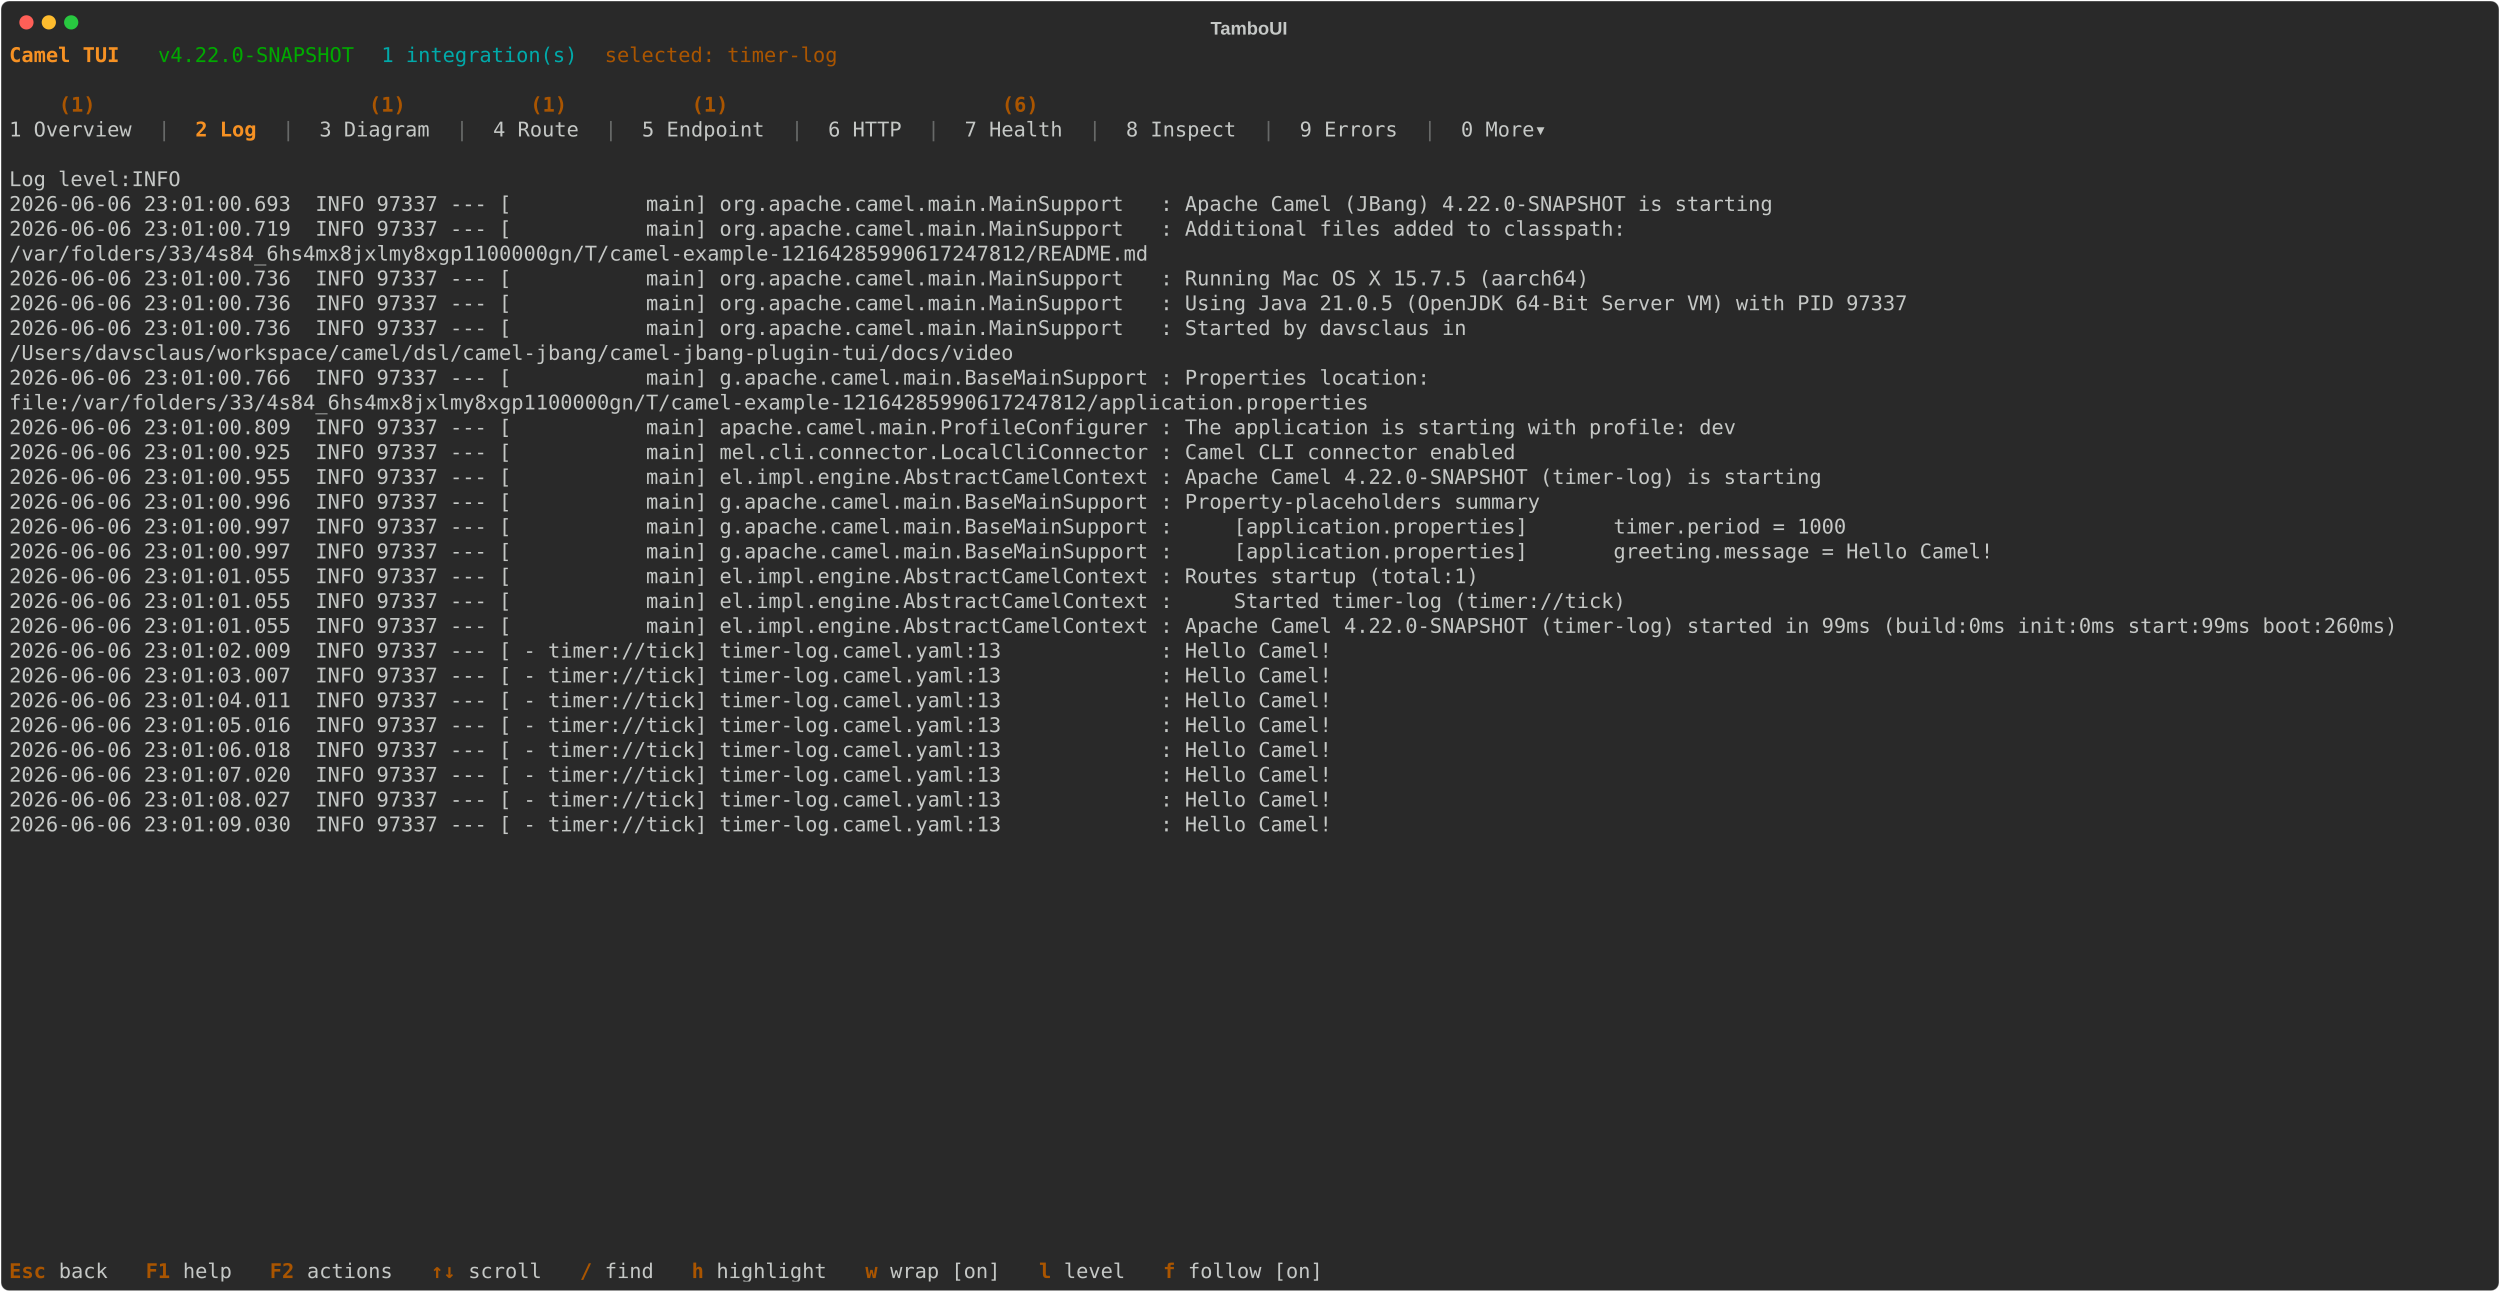
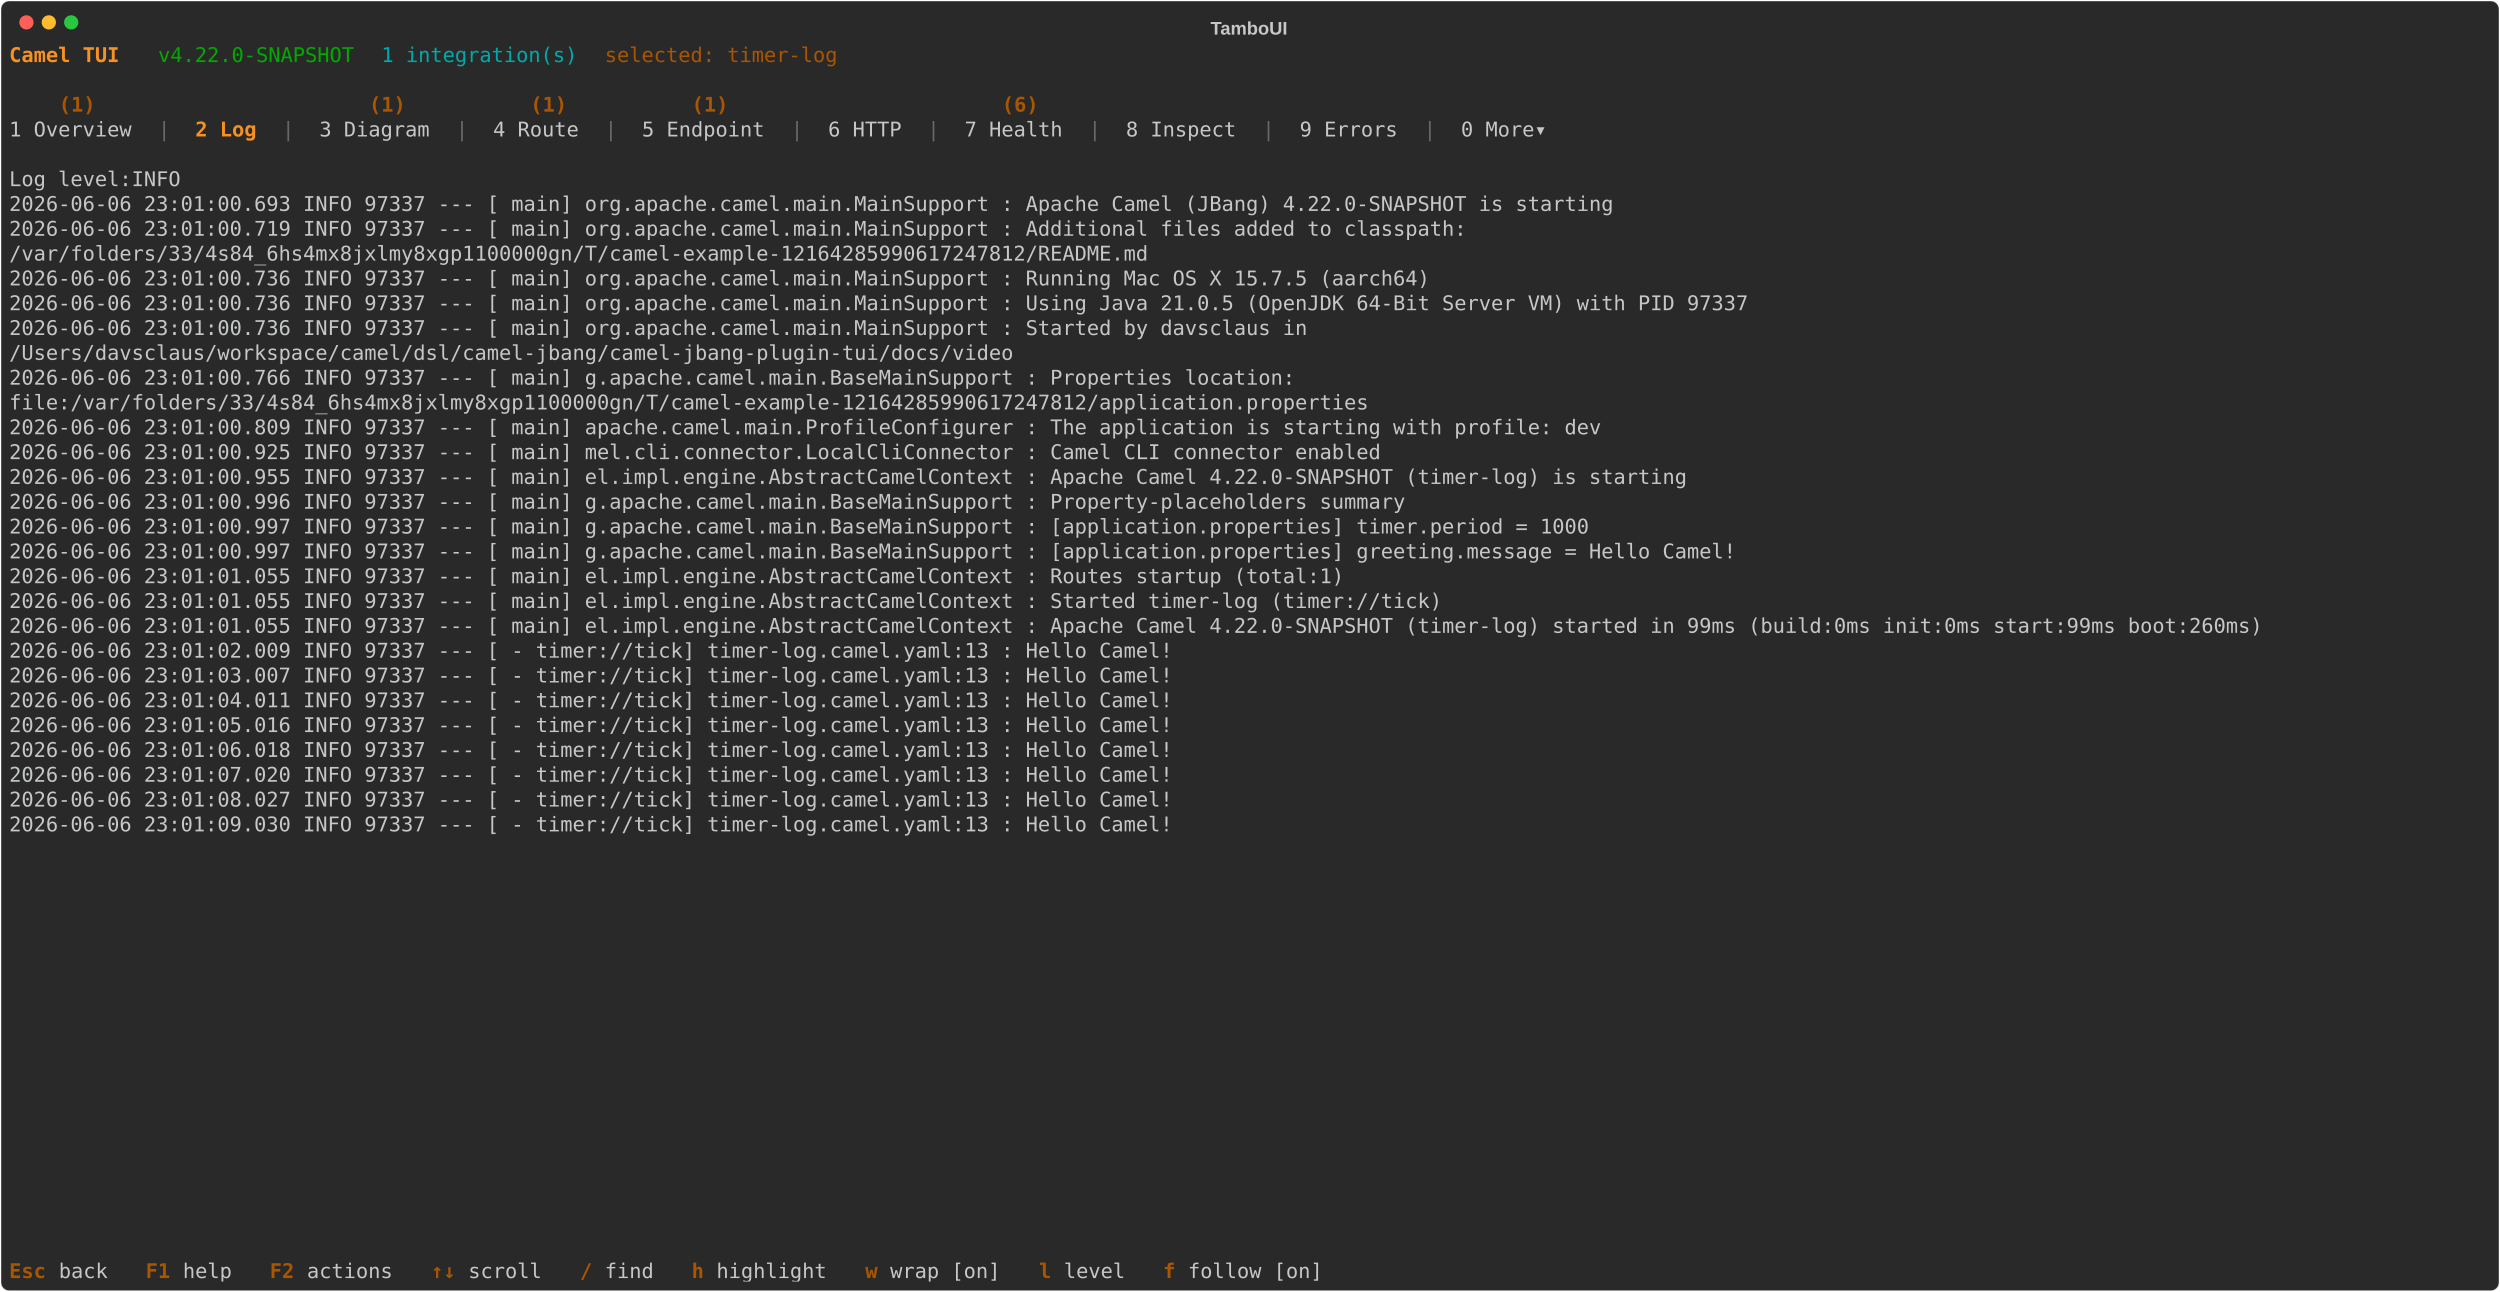
<svg xmlns="http://www.w3.org/2000/svg" class="rich-terminal" viewBox="0 0 2458 1270">
-   <style>    @font-face {        font-family: "Fira Code";        src: local("FiraCode-Regular"),                url("https://cdnjs.cloudflare.com/ajax/libs/firacode/6.2.0/woff2/FiraCode-Regular.woff2") format("woff2"),                url("https://cdnjs.cloudflare.com/ajax/libs/firacode/6.2.0/woff/FiraCode-Regular.woff") format("woff");        font-style: normal;        font-weight: 400;    }    @font-face {        font-family: "Fira Code";        src: local("FiraCode-Bold"),                url("https://cdnjs.cloudflare.com/ajax/libs/firacode/6.2.0/woff2/FiraCode-Bold.woff2") format("woff2"),                url("https://cdnjs.cloudflare.com/ajax/libs/firacode/6.2.0/woff/FiraCode-Bold.woff") format("woff");        font-style: bold;        font-weight: 700;    }    .terminal-1500048252-matrix {        font-family: Fira Code, monospace;        font-size: 20px;        line-height: 24.4px;        font-variant-east-asian: full-width;    }    .terminal-1500048252-title {        font-size: 18px;        font-weight: bold;        font-family: arial;    }    .terminal-1500048252-r1 { fill: #f69123;font-weight: bold }.terminal-1500048252-r2 { fill: #c5c8c6 }.terminal-1500048252-r3 { fill: #00aa00 }.terminal-1500048252-r4 { fill: #00aaaa }.terminal-1500048252-r5 { fill: #aa5500 }.terminal-1500048252-r6 { fill: #aa5500;font-weight: bold }.terminal-1500048252-r7 { fill: #676968 }    </style>
+   <style>@font-face{font-family:"Fira Code";src:local("FiraCode-Regular"),url(https://cdnjs.cloudflare.com/ajax/libs/firacode/6.2.0/woff2/FiraCode-Regular.woff2) format("woff2"),url(https://cdnjs.cloudflare.com/ajax/libs/firacode/6.2.0/woff/FiraCode-Regular.woff) format("woff");font-style:normal;font-weight:400}@font-face{font-family:"Fira Code";src:local("FiraCode-Bold"),url(https://cdnjs.cloudflare.com/ajax/libs/firacode/6.2.0/woff2/FiraCode-Bold.woff2) format("woff2"),url(https://cdnjs.cloudflare.com/ajax/libs/firacode/6.2.0/woff/FiraCode-Bold.woff) format("woff");font-style:bold;font-weight:700}.terminal-1500048252-matrix{font-family:Fira Code,monospace;font-size:20px;line-height:24.4px;font-variant-east-asian:full-width}.terminal-1500048252-title{font-size:18px;font-weight:700;font-family:arial}.terminal-1500048252-r1{fill:#f69123;font-weight:700}.terminal-1500048252-r2{fill:#c5c8c6}.terminal-1500048252-r3{fill:#0a0}.terminal-1500048252-r4{fill:#0aa}.terminal-1500048252-r5{fill:#a50}.terminal-1500048252-r6{fill:#a50;font-weight:700}.terminal-1500048252-r7{fill:#676968}</style>
  <defs>
    <clipPath id="terminal-1500048252-clip-terminal">
-       <rect x="0" y="0" width="2439" height="1219" />
+       <rect width="2439" height="1219" x="0" y="0" />
    </clipPath>
    <clipPath id="terminal-1500048252-line-0">
-       <rect x="0" y="1.5" width="2440" height="24.65" />
+       <rect width="2440" height="24.65" x="0" y="1.5" />
    </clipPath>
    <clipPath id="terminal-1500048252-line-1">
-       <rect x="0" y="25.9" width="2440" height="24.65" />
+       <rect width="2440" height="24.65" x="0" y="25.9" />
    </clipPath>
    <clipPath id="terminal-1500048252-line-2">
-       <rect x="0" y="50.3" width="2440" height="24.65" />
+       <rect width="2440" height="24.65" x="0" y="50.3" />
    </clipPath>
    <clipPath id="terminal-1500048252-line-3">
-       <rect x="0" y="74.7" width="2440" height="24.65" />
+       <rect width="2440" height="24.65" x="0" y="74.7" />
    </clipPath>
    <clipPath id="terminal-1500048252-line-4">
-       <rect x="0" y="99.1" width="2440" height="24.65" />
+       <rect width="2440" height="24.65" x="0" y="99.1" />
    </clipPath>
    <clipPath id="terminal-1500048252-line-5">
-       <rect x="0" y="123.5" width="2440" height="24.65" />
+       <rect width="2440" height="24.65" x="0" y="123.5" />
    </clipPath>
    <clipPath id="terminal-1500048252-line-6">
-       <rect x="0" y="147.9" width="2440" height="24.65" />
+       <rect width="2440" height="24.65" x="0" y="147.9" />
    </clipPath>
    <clipPath id="terminal-1500048252-line-7">
-       <rect x="0" y="172.3" width="2440" height="24.65" />
+       <rect width="2440" height="24.65" x="0" y="172.3" />
    </clipPath>
    <clipPath id="terminal-1500048252-line-8">
-       <rect x="0" y="196.7" width="2440" height="24.65" />
+       <rect width="2440" height="24.65" x="0" y="196.7" />
    </clipPath>
    <clipPath id="terminal-1500048252-line-9">
-       <rect x="0" y="221.1" width="2440" height="24.65" />
+       <rect width="2440" height="24.65" x="0" y="221.1" />
    </clipPath>
    <clipPath id="terminal-1500048252-line-10">
-       <rect x="0" y="245.5" width="2440" height="24.65" />
+       <rect width="2440" height="24.65" x="0" y="245.5" />
    </clipPath>
    <clipPath id="terminal-1500048252-line-11">
-       <rect x="0" y="269.9" width="2440" height="24.65" />
+       <rect width="2440" height="24.65" x="0" y="269.9" />
    </clipPath>
    <clipPath id="terminal-1500048252-line-12">
-       <rect x="0" y="294.3" width="2440" height="24.65" />
+       <rect width="2440" height="24.65" x="0" y="294.3" />
    </clipPath>
    <clipPath id="terminal-1500048252-line-13">
-       <rect x="0" y="318.7" width="2440" height="24.65" />
+       <rect width="2440" height="24.65" x="0" y="318.7" />
    </clipPath>
    <clipPath id="terminal-1500048252-line-14">
-       <rect x="0" y="343.1" width="2440" height="24.65" />
+       <rect width="2440" height="24.65" x="0" y="343.1" />
    </clipPath>
    <clipPath id="terminal-1500048252-line-15">
-       <rect x="0" y="367.5" width="2440" height="24.65" />
+       <rect width="2440" height="24.65" x="0" y="367.5" />
    </clipPath>
    <clipPath id="terminal-1500048252-line-16">
-       <rect x="0" y="391.9" width="2440" height="24.65" />
+       <rect width="2440" height="24.65" x="0" y="391.9" />
    </clipPath>
    <clipPath id="terminal-1500048252-line-17">
-       <rect x="0" y="416.3" width="2440" height="24.65" />
+       <rect width="2440" height="24.65" x="0" y="416.3" />
    </clipPath>
    <clipPath id="terminal-1500048252-line-18">
-       <rect x="0" y="440.7" width="2440" height="24.65" />
+       <rect width="2440" height="24.65" x="0" y="440.7" />
    </clipPath>
    <clipPath id="terminal-1500048252-line-19">
-       <rect x="0" y="465.1" width="2440" height="24.65" />
+       <rect width="2440" height="24.65" x="0" y="465.1" />
    </clipPath>
    <clipPath id="terminal-1500048252-line-20">
-       <rect x="0" y="489.5" width="2440" height="24.65" />
+       <rect width="2440" height="24.65" x="0" y="489.5" />
    </clipPath>
    <clipPath id="terminal-1500048252-line-21">
-       <rect x="0" y="513.9" width="2440" height="24.65" />
+       <rect width="2440" height="24.65" x="0" y="513.9" />
    </clipPath>
    <clipPath id="terminal-1500048252-line-22">
-       <rect x="0" y="538.3" width="2440" height="24.65" />
+       <rect width="2440" height="24.65" x="0" y="538.3" />
    </clipPath>
    <clipPath id="terminal-1500048252-line-23">
-       <rect x="0" y="562.7" width="2440" height="24.65" />
+       <rect width="2440" height="24.65" x="0" y="562.7" />
    </clipPath>
    <clipPath id="terminal-1500048252-line-24">
-       <rect x="0" y="587.1" width="2440" height="24.65" />
+       <rect width="2440" height="24.65" x="0" y="587.1" />
    </clipPath>
    <clipPath id="terminal-1500048252-line-25">
-       <rect x="0" y="611.5" width="2440" height="24.65" />
+       <rect width="2440" height="24.65" x="0" y="611.5" />
    </clipPath>
    <clipPath id="terminal-1500048252-line-26">
-       <rect x="0" y="635.9" width="2440" height="24.65" />
+       <rect width="2440" height="24.65" x="0" y="635.9" />
    </clipPath>
    <clipPath id="terminal-1500048252-line-27">
-       <rect x="0" y="660.3" width="2440" height="24.65" />
+       <rect width="2440" height="24.65" x="0" y="660.3" />
    </clipPath>
    <clipPath id="terminal-1500048252-line-28">
-       <rect x="0" y="684.7" width="2440" height="24.65" />
+       <rect width="2440" height="24.65" x="0" y="684.7" />
    </clipPath>
    <clipPath id="terminal-1500048252-line-29">
-       <rect x="0" y="709.1" width="2440" height="24.65" />
+       <rect width="2440" height="24.65" x="0" y="709.1" />
    </clipPath>
    <clipPath id="terminal-1500048252-line-30">
-       <rect x="0" y="733.5" width="2440" height="24.65" />
+       <rect width="2440" height="24.65" x="0" y="733.5" />
    </clipPath>
    <clipPath id="terminal-1500048252-line-31">
-       <rect x="0" y="757.9" width="2440" height="24.65" />
+       <rect width="2440" height="24.65" x="0" y="757.9" />
    </clipPath>
    <clipPath id="terminal-1500048252-line-32">
-       <rect x="0" y="782.3" width="2440" height="24.65" />
+       <rect width="2440" height="24.65" x="0" y="782.3" />
    </clipPath>
    <clipPath id="terminal-1500048252-line-33">
-       <rect x="0" y="806.7" width="2440" height="24.65" />
+       <rect width="2440" height="24.65" x="0" y="806.7" />
    </clipPath>
    <clipPath id="terminal-1500048252-line-34">
-       <rect x="0" y="831.1" width="2440" height="24.65" />
+       <rect width="2440" height="24.65" x="0" y="831.1" />
    </clipPath>
    <clipPath id="terminal-1500048252-line-35">
-       <rect x="0" y="855.5" width="2440" height="24.65" />
+       <rect width="2440" height="24.65" x="0" y="855.5" />
    </clipPath>
    <clipPath id="terminal-1500048252-line-36">
-       <rect x="0" y="879.9" width="2440" height="24.65" />
+       <rect width="2440" height="24.65" x="0" y="879.9" />
    </clipPath>
    <clipPath id="terminal-1500048252-line-37">
-       <rect x="0" y="904.3" width="2440" height="24.65" />
+       <rect width="2440" height="24.65" x="0" y="904.3" />
    </clipPath>
    <clipPath id="terminal-1500048252-line-38">
-       <rect x="0" y="928.7" width="2440" height="24.65" />
+       <rect width="2440" height="24.65" x="0" y="928.7" />
    </clipPath>
    <clipPath id="terminal-1500048252-line-39">
-       <rect x="0" y="953.1" width="2440" height="24.65" />
+       <rect width="2440" height="24.65" x="0" y="953.1" />
    </clipPath>
    <clipPath id="terminal-1500048252-line-40">
-       <rect x="0" y="977.5" width="2440" height="24.65" />
+       <rect width="2440" height="24.65" x="0" y="977.5" />
    </clipPath>
    <clipPath id="terminal-1500048252-line-41">
-       <rect x="0" y="1001.9" width="2440" height="24.65" />
+       <rect width="2440" height="24.65" x="0" y="1001.9" />
    </clipPath>
    <clipPath id="terminal-1500048252-line-42">
-       <rect x="0" y="1026.3" width="2440" height="24.65" />
+       <rect width="2440" height="24.65" x="0" y="1026.3" />
    </clipPath>
    <clipPath id="terminal-1500048252-line-43">
-       <rect x="0" y="1050.7" width="2440" height="24.65" />
+       <rect width="2440" height="24.65" x="0" y="1050.7" />
    </clipPath>
    <clipPath id="terminal-1500048252-line-44">
-       <rect x="0" y="1075.1" width="2440" height="24.65" />
+       <rect width="2440" height="24.65" x="0" y="1075.1" />
    </clipPath>
    <clipPath id="terminal-1500048252-line-45">
-       <rect x="0" y="1099.5" width="2440" height="24.65" />
+       <rect width="2440" height="24.65" x="0" y="1099.5" />
    </clipPath>
    <clipPath id="terminal-1500048252-line-46">
-       <rect x="0" y="1123.9" width="2440" height="24.65" />
+       <rect width="2440" height="24.65" x="0" y="1123.9" />
    </clipPath>
    <clipPath id="terminal-1500048252-line-47">
-       <rect x="0" y="1148.3" width="2440" height="24.65" />
+       <rect width="2440" height="24.65" x="0" y="1148.3" />
    </clipPath>
    <clipPath id="terminal-1500048252-line-48">
-       <rect x="0" y="1172.7" width="2440" height="24.65" />
+       <rect width="2440" height="24.65" x="0" y="1172.7" />
    </clipPath>
    <clipPath id="terminal-1500048252-line-49">
-       <rect x="0" y="1197.1" width="2440" height="24.65" />
+       <rect width="2440" height="24.65" x="0" y="1197.1" />
    </clipPath>
  </defs>
-   <rect fill="#292929" stroke="rgba(255,255,255,0.35)" stroke-width="1" x="1" y="1" width="2456" height="1268" rx="8" />
-   <text class="terminal-1500048252-title" fill="#c5c8c6" text-anchor="middle" x="1228" y="34">TamboUI</text>
+   <rect width="2456" height="1268" x="1" y="1" fill="#292929" stroke="rgba(255,255,255,0.35)" stroke-width="1" rx="8" />
+   <text x="1228" y="34" fill="#c5c8c6" class="terminal-1500048252-title" text-anchor="middle">TamboUI</text>
  <g transform="translate(26,22)">
    <circle cx="0" cy="0" r="7" fill="#ff5f57" />
    <circle cx="22" cy="0" r="7" fill="#febc2e" />
    <circle cx="44" cy="0" r="7" fill="#28c840" />
  </g>
-   <g transform="translate(9, 41)" clip-path="url(#terminal-1500048252-clip-terminal)">
+   <g clip-path="url(#terminal-1500048252-clip-terminal)" transform="translate(9, 41)">
    <g class="terminal-1500048252-matrix">
-       <text class="terminal-1500048252-r1" x="0" y="20" textLength="122" clip-path="url(#terminal-1500048252-line-0)"> Camel TUI</text>
-       <text class="terminal-1500048252-r3" x="146.4" y="20" textLength="195.2" clip-path="url(#terminal-1500048252-line-0)">v4.22.0-SNAPSHOT</text>
-       <text class="terminal-1500048252-r4" x="366" y="20" textLength="195.2" clip-path="url(#terminal-1500048252-line-0)">1 integration(s)</text>
-       <text class="terminal-1500048252-r5" x="585.6" y="20" textLength="231.8" clip-path="url(#terminal-1500048252-line-0)">selected: timer-log</text>
-       <text class="terminal-1500048252-r6" x="48.8" y="68.8" textLength="36.6" clip-path="url(#terminal-1500048252-line-2)">(1)</text>
-       <text class="terminal-1500048252-r6" x="353.8" y="68.8" textLength="36.6" clip-path="url(#terminal-1500048252-line-2)">(1)</text>
-       <text class="terminal-1500048252-r6" x="512.4" y="68.8" textLength="36.6" clip-path="url(#terminal-1500048252-line-2)">(1)</text>
-       <text class="terminal-1500048252-r6" x="671" y="68.8" textLength="36.6" clip-path="url(#terminal-1500048252-line-2)">(1)</text>
-       <text class="terminal-1500048252-r6" x="976" y="68.8" textLength="36.6" clip-path="url(#terminal-1500048252-line-2)">(6)</text>
-       <text class="terminal-1500048252-r2" x="0" y="93.2" textLength="146.4" clip-path="url(#terminal-1500048252-line-3)"> 1 Overview </text>
-       <text class="terminal-1500048252-r7" x="146.4" y="93.2" textLength="36.6" clip-path="url(#terminal-1500048252-line-3)"> | </text>
-       <text class="terminal-1500048252-r1" x="183" y="93.2" textLength="85.4" clip-path="url(#terminal-1500048252-line-3)"> 2 Log </text>
-       <text class="terminal-1500048252-r7" x="268.4" y="93.2" textLength="36.6" clip-path="url(#terminal-1500048252-line-3)"> | </text>
-       <text class="terminal-1500048252-r2" x="305" y="93.2" textLength="134.2" clip-path="url(#terminal-1500048252-line-3)"> 3 Diagram </text>
-       <text class="terminal-1500048252-r7" x="439.2" y="93.2" textLength="36.6" clip-path="url(#terminal-1500048252-line-3)"> | </text>
-       <text class="terminal-1500048252-r2" x="475.8" y="93.2" textLength="109.8" clip-path="url(#terminal-1500048252-line-3)"> 4 Route </text>
-       <text class="terminal-1500048252-r7" x="585.6" y="93.2" textLength="36.6" clip-path="url(#terminal-1500048252-line-3)"> | </text>
-       <text class="terminal-1500048252-r2" x="622.2" y="93.2" textLength="146.4" clip-path="url(#terminal-1500048252-line-3)"> 5 Endpoint </text>
-       <text class="terminal-1500048252-r7" x="768.6" y="93.2" textLength="36.6" clip-path="url(#terminal-1500048252-line-3)"> | </text>
-       <text class="terminal-1500048252-r2" x="805.2" y="93.2" textLength="97.6" clip-path="url(#terminal-1500048252-line-3)"> 6 HTTP </text>
-       <text class="terminal-1500048252-r7" x="902.8" y="93.2" textLength="36.6" clip-path="url(#terminal-1500048252-line-3)"> | </text>
-       <text class="terminal-1500048252-r2" x="939.4" y="93.2" textLength="122" clip-path="url(#terminal-1500048252-line-3)"> 7 Health </text>
-       <text class="terminal-1500048252-r7" x="1061.4" y="93.2" textLength="36.6" clip-path="url(#terminal-1500048252-line-3)"> | </text>
-       <text class="terminal-1500048252-r2" x="1098" y="93.2" textLength="134.2" clip-path="url(#terminal-1500048252-line-3)"> 8 Inspect </text>
-       <text class="terminal-1500048252-r7" x="1232.2" y="93.2" textLength="36.6" clip-path="url(#terminal-1500048252-line-3)"> | </text>
-       <text class="terminal-1500048252-r2" x="1268.8" y="93.2" textLength="122" clip-path="url(#terminal-1500048252-line-3)"> 9 Errors </text>
-       <text class="terminal-1500048252-r7" x="1390.8" y="93.2" textLength="36.6" clip-path="url(#terminal-1500048252-line-3)"> | </text>
-       <text class="terminal-1500048252-r2" x="1427.4" y="93.2" textLength="1012.6" clip-path="url(#terminal-1500048252-line-3)"> 0 More▾                                                                           </text>
-       <text class="terminal-1500048252-r2" x="0" y="142" textLength="2440" clip-path="url(#terminal-1500048252-line-5)"> Log level:INFO                                                                                                                                                                                         </text>
-       <text class="terminal-1500048252-r2" x="0" y="166.4" textLength="2440" clip-path="url(#terminal-1500048252-line-6)">2026-06-06 23:01:00.693  INFO 97337 --- [           main] org.apache.camel.main.MainSupport   : Apache Camel (JBang) 4.22.0-SNAPSHOT is starting                                                        </text>
-       <text class="terminal-1500048252-r2" x="0" y="190.8" textLength="2440" clip-path="url(#terminal-1500048252-line-7)">2026-06-06 23:01:00.719  INFO 97337 --- [           main] org.apache.camel.main.MainSupport   : Additional files added to classpath:                                                                    </text>
-       <text class="terminal-1500048252-r2" x="0" y="215.2" textLength="2440" clip-path="url(#terminal-1500048252-line-8)">/var/folders/33/4s84_6hs4mx8jxlmy8xgp1100000gn/T/camel-example-12164285990617247812/README.md                                                                                                           </text>
-       <text class="terminal-1500048252-r2" x="0" y="239.6" textLength="2440" clip-path="url(#terminal-1500048252-line-9)">2026-06-06 23:01:00.736  INFO 97337 --- [           main] org.apache.camel.main.MainSupport   : Running Mac OS X 15.7.5 (aarch64)                                                                       </text>
-       <text class="terminal-1500048252-r2" x="0" y="264" textLength="2440" clip-path="url(#terminal-1500048252-line-10)">2026-06-06 23:01:00.736  INFO 97337 --- [           main] org.apache.camel.main.MainSupport   : Using Java 21.0.5 (OpenJDK 64-Bit Server VM) with PID 97337                                             </text>
-       <text class="terminal-1500048252-r2" x="0" y="288.4" textLength="2440" clip-path="url(#terminal-1500048252-line-11)">2026-06-06 23:01:00.736  INFO 97337 --- [           main] org.apache.camel.main.MainSupport   : Started by davsclaus in                                                                                 </text>
-       <text class="terminal-1500048252-r2" x="0" y="312.8" textLength="2440" clip-path="url(#terminal-1500048252-line-12)">/Users/davsclaus/workspace/camel/dsl/camel-jbang/camel-jbang-plugin-tui/docs/video                                                                                                                      </text>
-       <text class="terminal-1500048252-r2" x="0" y="337.2" textLength="2440" clip-path="url(#terminal-1500048252-line-13)">2026-06-06 23:01:00.766  INFO 97337 --- [           main] g.apache.camel.main.BaseMainSupport : Properties location:                                                                                    </text>
-       <text class="terminal-1500048252-r2" x="0" y="361.6" textLength="2440" clip-path="url(#terminal-1500048252-line-14)">file:/var/folders/33/4s84_6hs4mx8jxlmy8xgp1100000gn/T/camel-example-12164285990617247812/application.properties                                                                                         </text>
-       <text class="terminal-1500048252-r2" x="0" y="386" textLength="2440" clip-path="url(#terminal-1500048252-line-15)">2026-06-06 23:01:00.809  INFO 97337 --- [           main] apache.camel.main.ProfileConfigurer : The application is starting with profile: dev                                                           </text>
-       <text class="terminal-1500048252-r2" x="0" y="410.4" textLength="2440" clip-path="url(#terminal-1500048252-line-16)">2026-06-06 23:01:00.925  INFO 97337 --- [           main] mel.cli.connector.LocalCliConnector : Camel CLI connector enabled                                                                             </text>
-       <text class="terminal-1500048252-r2" x="0" y="434.8" textLength="2440" clip-path="url(#terminal-1500048252-line-17)">2026-06-06 23:01:00.955  INFO 97337 --- [           main] el.impl.engine.AbstractCamelContext : Apache Camel 4.22.0-SNAPSHOT (timer-log) is starting                                                    </text>
-       <text class="terminal-1500048252-r2" x="0" y="459.2" textLength="2440" clip-path="url(#terminal-1500048252-line-18)">2026-06-06 23:01:00.996  INFO 97337 --- [           main] g.apache.camel.main.BaseMainSupport : Property-placeholders summary                                                                           </text>
-       <text class="terminal-1500048252-r2" x="0" y="483.6" textLength="2440" clip-path="url(#terminal-1500048252-line-19)">2026-06-06 23:01:00.997  INFO 97337 --- [           main] g.apache.camel.main.BaseMainSupport :     [application.properties]       timer.period = 1000                                                  </text>
-       <text class="terminal-1500048252-r2" x="0" y="508" textLength="2440" clip-path="url(#terminal-1500048252-line-20)">2026-06-06 23:01:00.997  INFO 97337 --- [           main] g.apache.camel.main.BaseMainSupport :     [application.properties]       greeting.message = Hello Camel!                                      </text>
-       <text class="terminal-1500048252-r2" x="0" y="532.4" textLength="2440" clip-path="url(#terminal-1500048252-line-21)">2026-06-06 23:01:01.055  INFO 97337 --- [           main] el.impl.engine.AbstractCamelContext : Routes startup (total:1)                                                                                </text>
-       <text class="terminal-1500048252-r2" x="0" y="556.8" textLength="2440" clip-path="url(#terminal-1500048252-line-22)">2026-06-06 23:01:01.055  INFO 97337 --- [           main] el.impl.engine.AbstractCamelContext :     Started timer-log (timer://tick)                                                                    </text>
-       <text class="terminal-1500048252-r2" x="0" y="581.2" textLength="2440" clip-path="url(#terminal-1500048252-line-23)">2026-06-06 23:01:01.055  INFO 97337 --- [           main] el.impl.engine.AbstractCamelContext : Apache Camel 4.22.0-SNAPSHOT (timer-log) started in 99ms (build:0ms init:0ms start:99ms boot:260ms)     </text>
-       <text class="terminal-1500048252-r2" x="0" y="605.6" textLength="2440" clip-path="url(#terminal-1500048252-line-24)">2026-06-06 23:01:02.009  INFO 97337 --- [ - timer://tick] timer-log.camel.yaml:13             : Hello Camel!                                                                                            </text>
-       <text class="terminal-1500048252-r2" x="0" y="630" textLength="2440" clip-path="url(#terminal-1500048252-line-25)">2026-06-06 23:01:03.007  INFO 97337 --- [ - timer://tick] timer-log.camel.yaml:13             : Hello Camel!                                                                                            </text>
-       <text class="terminal-1500048252-r2" x="0" y="654.4" textLength="2440" clip-path="url(#terminal-1500048252-line-26)">2026-06-06 23:01:04.011  INFO 97337 --- [ - timer://tick] timer-log.camel.yaml:13             : Hello Camel!                                                                                            </text>
-       <text class="terminal-1500048252-r2" x="0" y="678.8" textLength="2440" clip-path="url(#terminal-1500048252-line-27)">2026-06-06 23:01:05.016  INFO 97337 --- [ - timer://tick] timer-log.camel.yaml:13             : Hello Camel!                                                                                            </text>
-       <text class="terminal-1500048252-r2" x="0" y="703.2" textLength="2440" clip-path="url(#terminal-1500048252-line-28)">2026-06-06 23:01:06.018  INFO 97337 --- [ - timer://tick] timer-log.camel.yaml:13             : Hello Camel!                                                                                            </text>
-       <text class="terminal-1500048252-r2" x="0" y="727.6" textLength="2440" clip-path="url(#terminal-1500048252-line-29)">2026-06-06 23:01:07.020  INFO 97337 --- [ - timer://tick] timer-log.camel.yaml:13             : Hello Camel!                                                                                            </text>
-       <text class="terminal-1500048252-r2" x="0" y="752" textLength="2440" clip-path="url(#terminal-1500048252-line-30)">2026-06-06 23:01:08.027  INFO 97337 --- [ - timer://tick] timer-log.camel.yaml:13             : Hello Camel!                                                                                            </text>
-       <text class="terminal-1500048252-r2" x="0" y="776.4" textLength="2440" clip-path="url(#terminal-1500048252-line-31)">2026-06-06 23:01:09.030  INFO 97337 --- [ - timer://tick] timer-log.camel.yaml:13             : Hello Camel!                                                                                            </text>
-       <text class="terminal-1500048252-r6" x="0" y="1215.6" textLength="48.8" clip-path="url(#terminal-1500048252-line-49)"> Esc</text>
-       <text class="terminal-1500048252-r2" x="48.8" y="1215.6" textLength="85.4" clip-path="url(#terminal-1500048252-line-49)"> back  </text>
-       <text class="terminal-1500048252-r6" x="134.2" y="1215.6" textLength="36.6" clip-path="url(#terminal-1500048252-line-49)"> F1</text>
-       <text class="terminal-1500048252-r2" x="170.8" y="1215.6" textLength="85.4" clip-path="url(#terminal-1500048252-line-49)"> help  </text>
-       <text class="terminal-1500048252-r6" x="256.2" y="1215.6" textLength="36.6" clip-path="url(#terminal-1500048252-line-49)"> F2</text>
-       <text class="terminal-1500048252-r2" x="292.8" y="1215.6" textLength="122" clip-path="url(#terminal-1500048252-line-49)"> actions  </text>
-       <text class="terminal-1500048252-r6" x="414.8" y="1215.6" textLength="36.6" clip-path="url(#terminal-1500048252-line-49)"> ↑↓</text>
-       <text class="terminal-1500048252-r2" x="451.4" y="1215.6" textLength="109.8" clip-path="url(#terminal-1500048252-line-49)"> scroll  </text>
-       <text class="terminal-1500048252-r6" x="561.2" y="1215.6" textLength="24.4" clip-path="url(#terminal-1500048252-line-49)"> /</text>
-       <text class="terminal-1500048252-r2" x="585.6" y="1215.6" textLength="85.4" clip-path="url(#terminal-1500048252-line-49)"> find  </text>
-       <text class="terminal-1500048252-r6" x="671" y="1215.6" textLength="24.4" clip-path="url(#terminal-1500048252-line-49)"> h</text>
-       <text class="terminal-1500048252-r2" x="695.4" y="1215.6" textLength="146.4" clip-path="url(#terminal-1500048252-line-49)"> highlight  </text>
-       <text class="terminal-1500048252-r6" x="841.8" y="1215.6" textLength="24.4" clip-path="url(#terminal-1500048252-line-49)"> w</text>
-       <text class="terminal-1500048252-r2" x="866.2" y="1215.6" textLength="146.4" clip-path="url(#terminal-1500048252-line-49)"> wrap [on]  </text>
-       <text class="terminal-1500048252-r6" x="1012.6" y="1215.6" textLength="24.4" clip-path="url(#terminal-1500048252-line-49)"> l</text>
-       <text class="terminal-1500048252-r2" x="1037" y="1215.6" textLength="97.6" clip-path="url(#terminal-1500048252-line-49)"> level  </text>
-       <text class="terminal-1500048252-r6" x="1134.6" y="1215.6" textLength="24.4" clip-path="url(#terminal-1500048252-line-49)"> f</text>
-       <text class="terminal-1500048252-r2" x="1159" y="1215.6" textLength="1281" clip-path="url(#terminal-1500048252-line-49)"> follow [on]                                                                                             </text>
+       <text x="0" y="20" class="terminal-1500048252-r1" clip-path="url(#terminal-1500048252-line-0)" textLength="122">Camel TUI</text>
+       <text x="146.4" y="20" class="terminal-1500048252-r3" clip-path="url(#terminal-1500048252-line-0)" textLength="195.2">v4.22.0-SNAPSHOT</text>
+       <text x="366" y="20" class="terminal-1500048252-r4" clip-path="url(#terminal-1500048252-line-0)" textLength="195.2">1 integration(s)</text>
+       <text x="585.6" y="20" class="terminal-1500048252-r5" clip-path="url(#terminal-1500048252-line-0)" textLength="231.8">selected: timer-log</text>
+       <text x="48.8" y="68.8" class="terminal-1500048252-r6" clip-path="url(#terminal-1500048252-line-2)" textLength="36.6">(1)</text>
+       <text x="353.8" y="68.8" class="terminal-1500048252-r6" clip-path="url(#terminal-1500048252-line-2)" textLength="36.6">(1)</text>
+       <text x="512.4" y="68.8" class="terminal-1500048252-r6" clip-path="url(#terminal-1500048252-line-2)" textLength="36.6">(1)</text>
+       <text x="671" y="68.8" class="terminal-1500048252-r6" clip-path="url(#terminal-1500048252-line-2)" textLength="36.6">(1)</text>
+       <text x="976" y="68.8" class="terminal-1500048252-r6" clip-path="url(#terminal-1500048252-line-2)" textLength="36.6">(6)</text>
+       <text x="0" y="93.2" class="terminal-1500048252-r2" clip-path="url(#terminal-1500048252-line-3)" textLength="146.4">1 Overview</text>
+       <text x="146.4" y="93.2" class="terminal-1500048252-r7" clip-path="url(#terminal-1500048252-line-3)" textLength="36.6">|</text>
+       <text x="183" y="93.2" class="terminal-1500048252-r1" clip-path="url(#terminal-1500048252-line-3)" textLength="85.4">2 Log</text>
+       <text x="268.4" y="93.2" class="terminal-1500048252-r7" clip-path="url(#terminal-1500048252-line-3)" textLength="36.6">|</text>
+       <text x="305" y="93.2" class="terminal-1500048252-r2" clip-path="url(#terminal-1500048252-line-3)" textLength="134.2">3 Diagram</text>
+       <text x="439.2" y="93.2" class="terminal-1500048252-r7" clip-path="url(#terminal-1500048252-line-3)" textLength="36.6">|</text>
+       <text x="475.8" y="93.2" class="terminal-1500048252-r2" clip-path="url(#terminal-1500048252-line-3)" textLength="109.8">4 Route</text>
+       <text x="585.6" y="93.2" class="terminal-1500048252-r7" clip-path="url(#terminal-1500048252-line-3)" textLength="36.6">|</text>
+       <text x="622.2" y="93.2" class="terminal-1500048252-r2" clip-path="url(#terminal-1500048252-line-3)" textLength="146.4">5 Endpoint</text>
+       <text x="768.6" y="93.2" class="terminal-1500048252-r7" clip-path="url(#terminal-1500048252-line-3)" textLength="36.6">|</text>
+       <text x="805.2" y="93.2" class="terminal-1500048252-r2" clip-path="url(#terminal-1500048252-line-3)" textLength="97.6">6 HTTP</text>
+       <text x="902.8" y="93.2" class="terminal-1500048252-r7" clip-path="url(#terminal-1500048252-line-3)" textLength="36.6">|</text>
+       <text x="939.4" y="93.2" class="terminal-1500048252-r2" clip-path="url(#terminal-1500048252-line-3)" textLength="122">7 Health</text>
+       <text x="1061.4" y="93.2" class="terminal-1500048252-r7" clip-path="url(#terminal-1500048252-line-3)" textLength="36.6">|</text>
+       <text x="1098" y="93.2" class="terminal-1500048252-r2" clip-path="url(#terminal-1500048252-line-3)" textLength="134.2">8 Inspect</text>
+       <text x="1232.2" y="93.2" class="terminal-1500048252-r7" clip-path="url(#terminal-1500048252-line-3)" textLength="36.6">|</text>
+       <text x="1268.8" y="93.2" class="terminal-1500048252-r2" clip-path="url(#terminal-1500048252-line-3)" textLength="122">9 Errors</text>
+       <text x="1390.8" y="93.2" class="terminal-1500048252-r7" clip-path="url(#terminal-1500048252-line-3)" textLength="36.6">|</text>
+       <text x="1427.4" y="93.2" class="terminal-1500048252-r2" clip-path="url(#terminal-1500048252-line-3)" textLength="1012.6">0 More▾</text>
+       <text x="0" y="142" class="terminal-1500048252-r2" clip-path="url(#terminal-1500048252-line-5)" textLength="2440">Log level:INFO</text>
+       <text x="0" y="166.4" class="terminal-1500048252-r2" clip-path="url(#terminal-1500048252-line-6)" textLength="2440">2026-06-06 23:01:00.693 INFO 97337 --- [ main] org.apache.camel.main.MainSupport : Apache Camel (JBang) 4.22.0-SNAPSHOT is starting</text>
+       <text x="0" y="190.8" class="terminal-1500048252-r2" clip-path="url(#terminal-1500048252-line-7)" textLength="2440">2026-06-06 23:01:00.719 INFO 97337 --- [ main] org.apache.camel.main.MainSupport : Additional files added to classpath:</text>
+       <text x="0" y="215.2" class="terminal-1500048252-r2" clip-path="url(#terminal-1500048252-line-8)" textLength="2440">/var/folders/33/4s84_6hs4mx8jxlmy8xgp1100000gn/T/camel-example-12164285990617247812/README.md</text>
+       <text x="0" y="239.6" class="terminal-1500048252-r2" clip-path="url(#terminal-1500048252-line-9)" textLength="2440">2026-06-06 23:01:00.736 INFO 97337 --- [ main] org.apache.camel.main.MainSupport : Running Mac OS X 15.7.5 (aarch64)</text>
+       <text x="0" y="264" class="terminal-1500048252-r2" clip-path="url(#terminal-1500048252-line-10)" textLength="2440">2026-06-06 23:01:00.736 INFO 97337 --- [ main] org.apache.camel.main.MainSupport : Using Java 21.0.5 (OpenJDK 64-Bit Server VM) with PID 97337</text>
+       <text x="0" y="288.4" class="terminal-1500048252-r2" clip-path="url(#terminal-1500048252-line-11)" textLength="2440">2026-06-06 23:01:00.736 INFO 97337 --- [ main] org.apache.camel.main.MainSupport : Started by davsclaus in</text>
+       <text x="0" y="312.8" class="terminal-1500048252-r2" clip-path="url(#terminal-1500048252-line-12)" textLength="2440">/Users/davsclaus/workspace/camel/dsl/camel-jbang/camel-jbang-plugin-tui/docs/video</text>
+       <text x="0" y="337.2" class="terminal-1500048252-r2" clip-path="url(#terminal-1500048252-line-13)" textLength="2440">2026-06-06 23:01:00.766 INFO 97337 --- [ main] g.apache.camel.main.BaseMainSupport : Properties location:</text>
+       <text x="0" y="361.6" class="terminal-1500048252-r2" clip-path="url(#terminal-1500048252-line-14)" textLength="2440">file:/var/folders/33/4s84_6hs4mx8jxlmy8xgp1100000gn/T/camel-example-12164285990617247812/application.properties</text>
+       <text x="0" y="386" class="terminal-1500048252-r2" clip-path="url(#terminal-1500048252-line-15)" textLength="2440">2026-06-06 23:01:00.809 INFO 97337 --- [ main] apache.camel.main.ProfileConfigurer : The application is starting with profile: dev</text>
+       <text x="0" y="410.4" class="terminal-1500048252-r2" clip-path="url(#terminal-1500048252-line-16)" textLength="2440">2026-06-06 23:01:00.925 INFO 97337 --- [ main] mel.cli.connector.LocalCliConnector : Camel CLI connector enabled</text>
+       <text x="0" y="434.8" class="terminal-1500048252-r2" clip-path="url(#terminal-1500048252-line-17)" textLength="2440">2026-06-06 23:01:00.955 INFO 97337 --- [ main] el.impl.engine.AbstractCamelContext : Apache Camel 4.22.0-SNAPSHOT (timer-log) is starting</text>
+       <text x="0" y="459.2" class="terminal-1500048252-r2" clip-path="url(#terminal-1500048252-line-18)" textLength="2440">2026-06-06 23:01:00.996 INFO 97337 --- [ main] g.apache.camel.main.BaseMainSupport : Property-placeholders summary</text>
+       <text x="0" y="483.6" class="terminal-1500048252-r2" clip-path="url(#terminal-1500048252-line-19)" textLength="2440">2026-06-06 23:01:00.997 INFO 97337 --- [ main] g.apache.camel.main.BaseMainSupport : [application.properties] timer.period = 1000</text>
+       <text x="0" y="508" class="terminal-1500048252-r2" clip-path="url(#terminal-1500048252-line-20)" textLength="2440">2026-06-06 23:01:00.997 INFO 97337 --- [ main] g.apache.camel.main.BaseMainSupport : [application.properties] greeting.message = Hello Camel!</text>
+       <text x="0" y="532.4" class="terminal-1500048252-r2" clip-path="url(#terminal-1500048252-line-21)" textLength="2440">2026-06-06 23:01:01.055 INFO 97337 --- [ main] el.impl.engine.AbstractCamelContext : Routes startup (total:1)</text>
+       <text x="0" y="556.8" class="terminal-1500048252-r2" clip-path="url(#terminal-1500048252-line-22)" textLength="2440">2026-06-06 23:01:01.055 INFO 97337 --- [ main] el.impl.engine.AbstractCamelContext : Started timer-log (timer://tick)</text>
+       <text x="0" y="581.2" class="terminal-1500048252-r2" clip-path="url(#terminal-1500048252-line-23)" textLength="2440">2026-06-06 23:01:01.055 INFO 97337 --- [ main] el.impl.engine.AbstractCamelContext : Apache Camel 4.22.0-SNAPSHOT (timer-log) started in 99ms (build:0ms init:0ms start:99ms boot:260ms)</text>
+       <text x="0" y="605.6" class="terminal-1500048252-r2" clip-path="url(#terminal-1500048252-line-24)" textLength="2440">2026-06-06 23:01:02.009 INFO 97337 --- [ - timer://tick] timer-log.camel.yaml:13 : Hello Camel!</text>
+       <text x="0" y="630" class="terminal-1500048252-r2" clip-path="url(#terminal-1500048252-line-25)" textLength="2440">2026-06-06 23:01:03.007 INFO 97337 --- [ - timer://tick] timer-log.camel.yaml:13 : Hello Camel!</text>
+       <text x="0" y="654.4" class="terminal-1500048252-r2" clip-path="url(#terminal-1500048252-line-26)" textLength="2440">2026-06-06 23:01:04.011 INFO 97337 --- [ - timer://tick] timer-log.camel.yaml:13 : Hello Camel!</text>
+       <text x="0" y="678.8" class="terminal-1500048252-r2" clip-path="url(#terminal-1500048252-line-27)" textLength="2440">2026-06-06 23:01:05.016 INFO 97337 --- [ - timer://tick] timer-log.camel.yaml:13 : Hello Camel!</text>
+       <text x="0" y="703.2" class="terminal-1500048252-r2" clip-path="url(#terminal-1500048252-line-28)" textLength="2440">2026-06-06 23:01:06.018 INFO 97337 --- [ - timer://tick] timer-log.camel.yaml:13 : Hello Camel!</text>
+       <text x="0" y="727.6" class="terminal-1500048252-r2" clip-path="url(#terminal-1500048252-line-29)" textLength="2440">2026-06-06 23:01:07.020 INFO 97337 --- [ - timer://tick] timer-log.camel.yaml:13 : Hello Camel!</text>
+       <text x="0" y="752" class="terminal-1500048252-r2" clip-path="url(#terminal-1500048252-line-30)" textLength="2440">2026-06-06 23:01:08.027 INFO 97337 --- [ - timer://tick] timer-log.camel.yaml:13 : Hello Camel!</text>
+       <text x="0" y="776.4" class="terminal-1500048252-r2" clip-path="url(#terminal-1500048252-line-31)" textLength="2440">2026-06-06 23:01:09.030 INFO 97337 --- [ - timer://tick] timer-log.camel.yaml:13 : Hello Camel!</text>
+       <text x="0" y="1215.6" class="terminal-1500048252-r6" clip-path="url(#terminal-1500048252-line-49)" textLength="48.8">Esc</text>
+       <text x="48.8" y="1215.6" class="terminal-1500048252-r2" clip-path="url(#terminal-1500048252-line-49)" textLength="85.4">back</text>
+       <text x="134.2" y="1215.6" class="terminal-1500048252-r6" clip-path="url(#terminal-1500048252-line-49)" textLength="36.6">F1</text>
+       <text x="170.8" y="1215.6" class="terminal-1500048252-r2" clip-path="url(#terminal-1500048252-line-49)" textLength="85.4">help</text>
+       <text x="256.2" y="1215.6" class="terminal-1500048252-r6" clip-path="url(#terminal-1500048252-line-49)" textLength="36.6">F2</text>
+       <text x="292.8" y="1215.6" class="terminal-1500048252-r2" clip-path="url(#terminal-1500048252-line-49)" textLength="122">actions</text>
+       <text x="414.8" y="1215.6" class="terminal-1500048252-r6" clip-path="url(#terminal-1500048252-line-49)" textLength="36.6">↑↓</text>
+       <text x="451.4" y="1215.6" class="terminal-1500048252-r2" clip-path="url(#terminal-1500048252-line-49)" textLength="109.8">scroll</text>
+       <text x="561.2" y="1215.6" class="terminal-1500048252-r6" clip-path="url(#terminal-1500048252-line-49)" textLength="24.4">/</text>
+       <text x="585.6" y="1215.6" class="terminal-1500048252-r2" clip-path="url(#terminal-1500048252-line-49)" textLength="85.4">find</text>
+       <text x="671" y="1215.6" class="terminal-1500048252-r6" clip-path="url(#terminal-1500048252-line-49)" textLength="24.4">h</text>
+       <text x="695.4" y="1215.6" class="terminal-1500048252-r2" clip-path="url(#terminal-1500048252-line-49)" textLength="146.4">highlight</text>
+       <text x="841.8" y="1215.6" class="terminal-1500048252-r6" clip-path="url(#terminal-1500048252-line-49)" textLength="24.4">w</text>
+       <text x="866.2" y="1215.6" class="terminal-1500048252-r2" clip-path="url(#terminal-1500048252-line-49)" textLength="146.4">wrap [on]</text>
+       <text x="1012.6" y="1215.6" class="terminal-1500048252-r6" clip-path="url(#terminal-1500048252-line-49)" textLength="24.4">l</text>
+       <text x="1037" y="1215.6" class="terminal-1500048252-r2" clip-path="url(#terminal-1500048252-line-49)" textLength="97.6">level</text>
+       <text x="1134.6" y="1215.6" class="terminal-1500048252-r6" clip-path="url(#terminal-1500048252-line-49)" textLength="24.4">f</text>
+       <text x="1159" y="1215.6" class="terminal-1500048252-r2" clip-path="url(#terminal-1500048252-line-49)" textLength="1281">follow [on]</text>
    </g>
  </g>
</svg>
